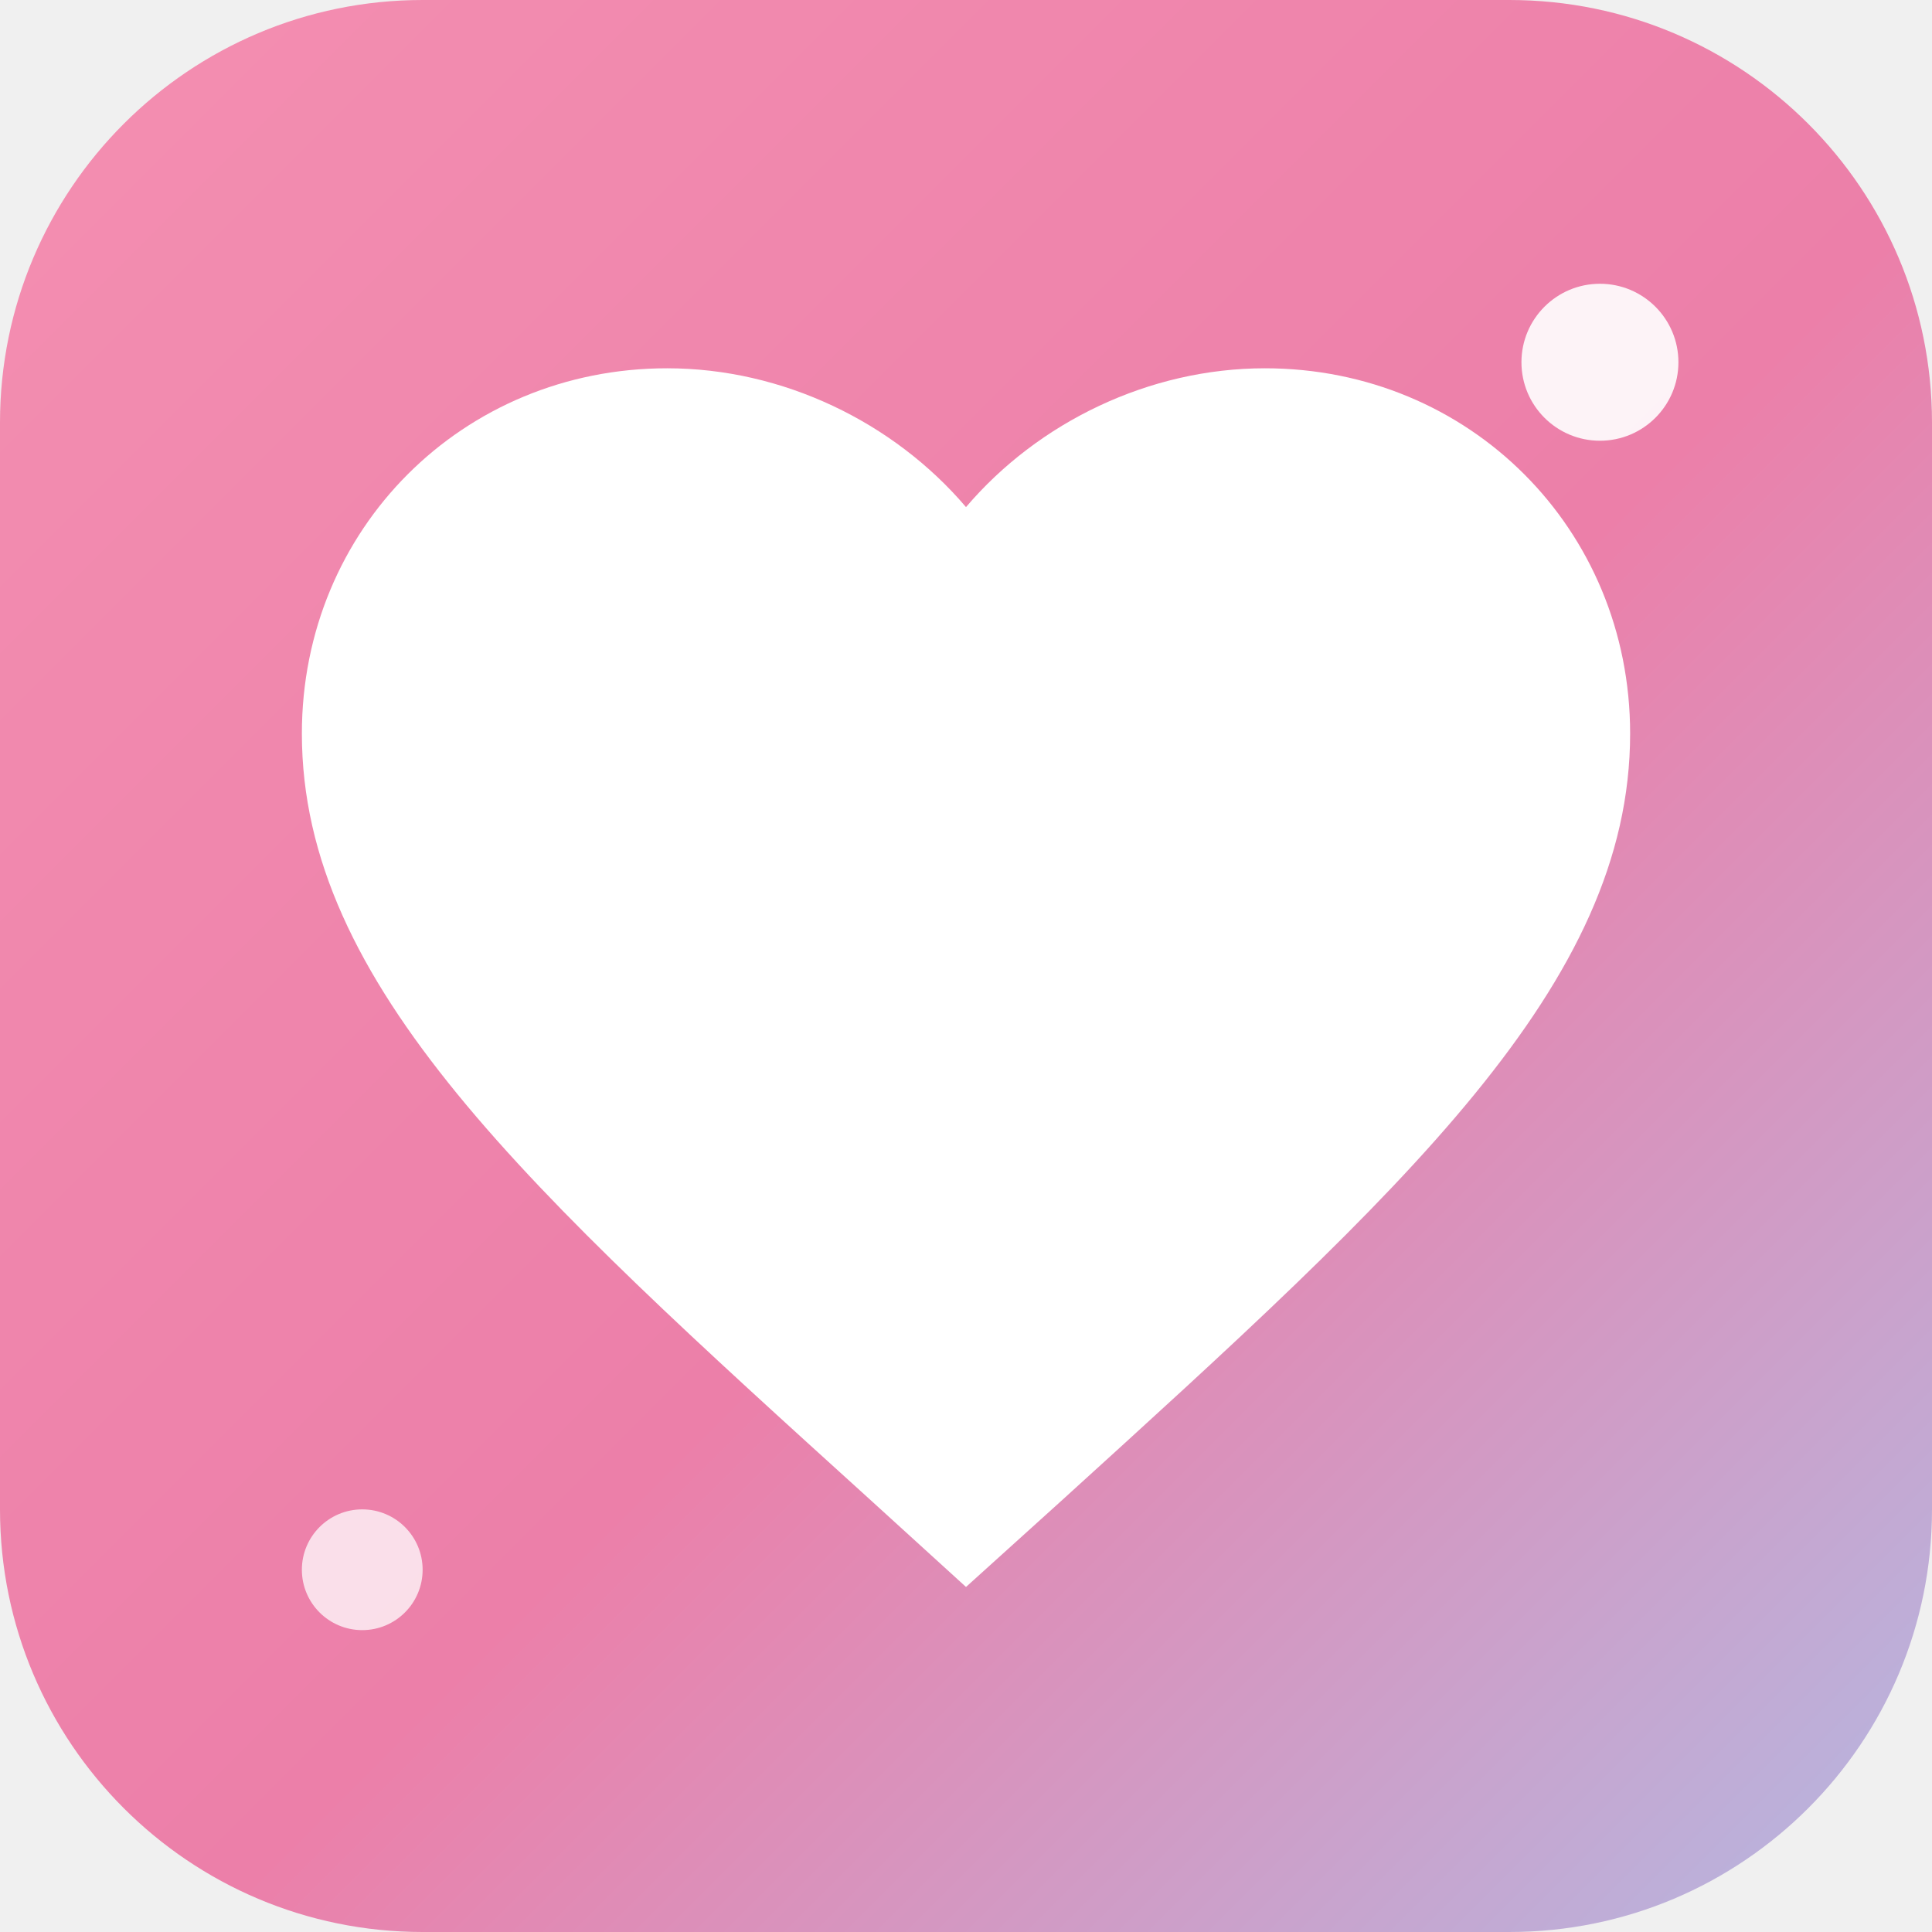
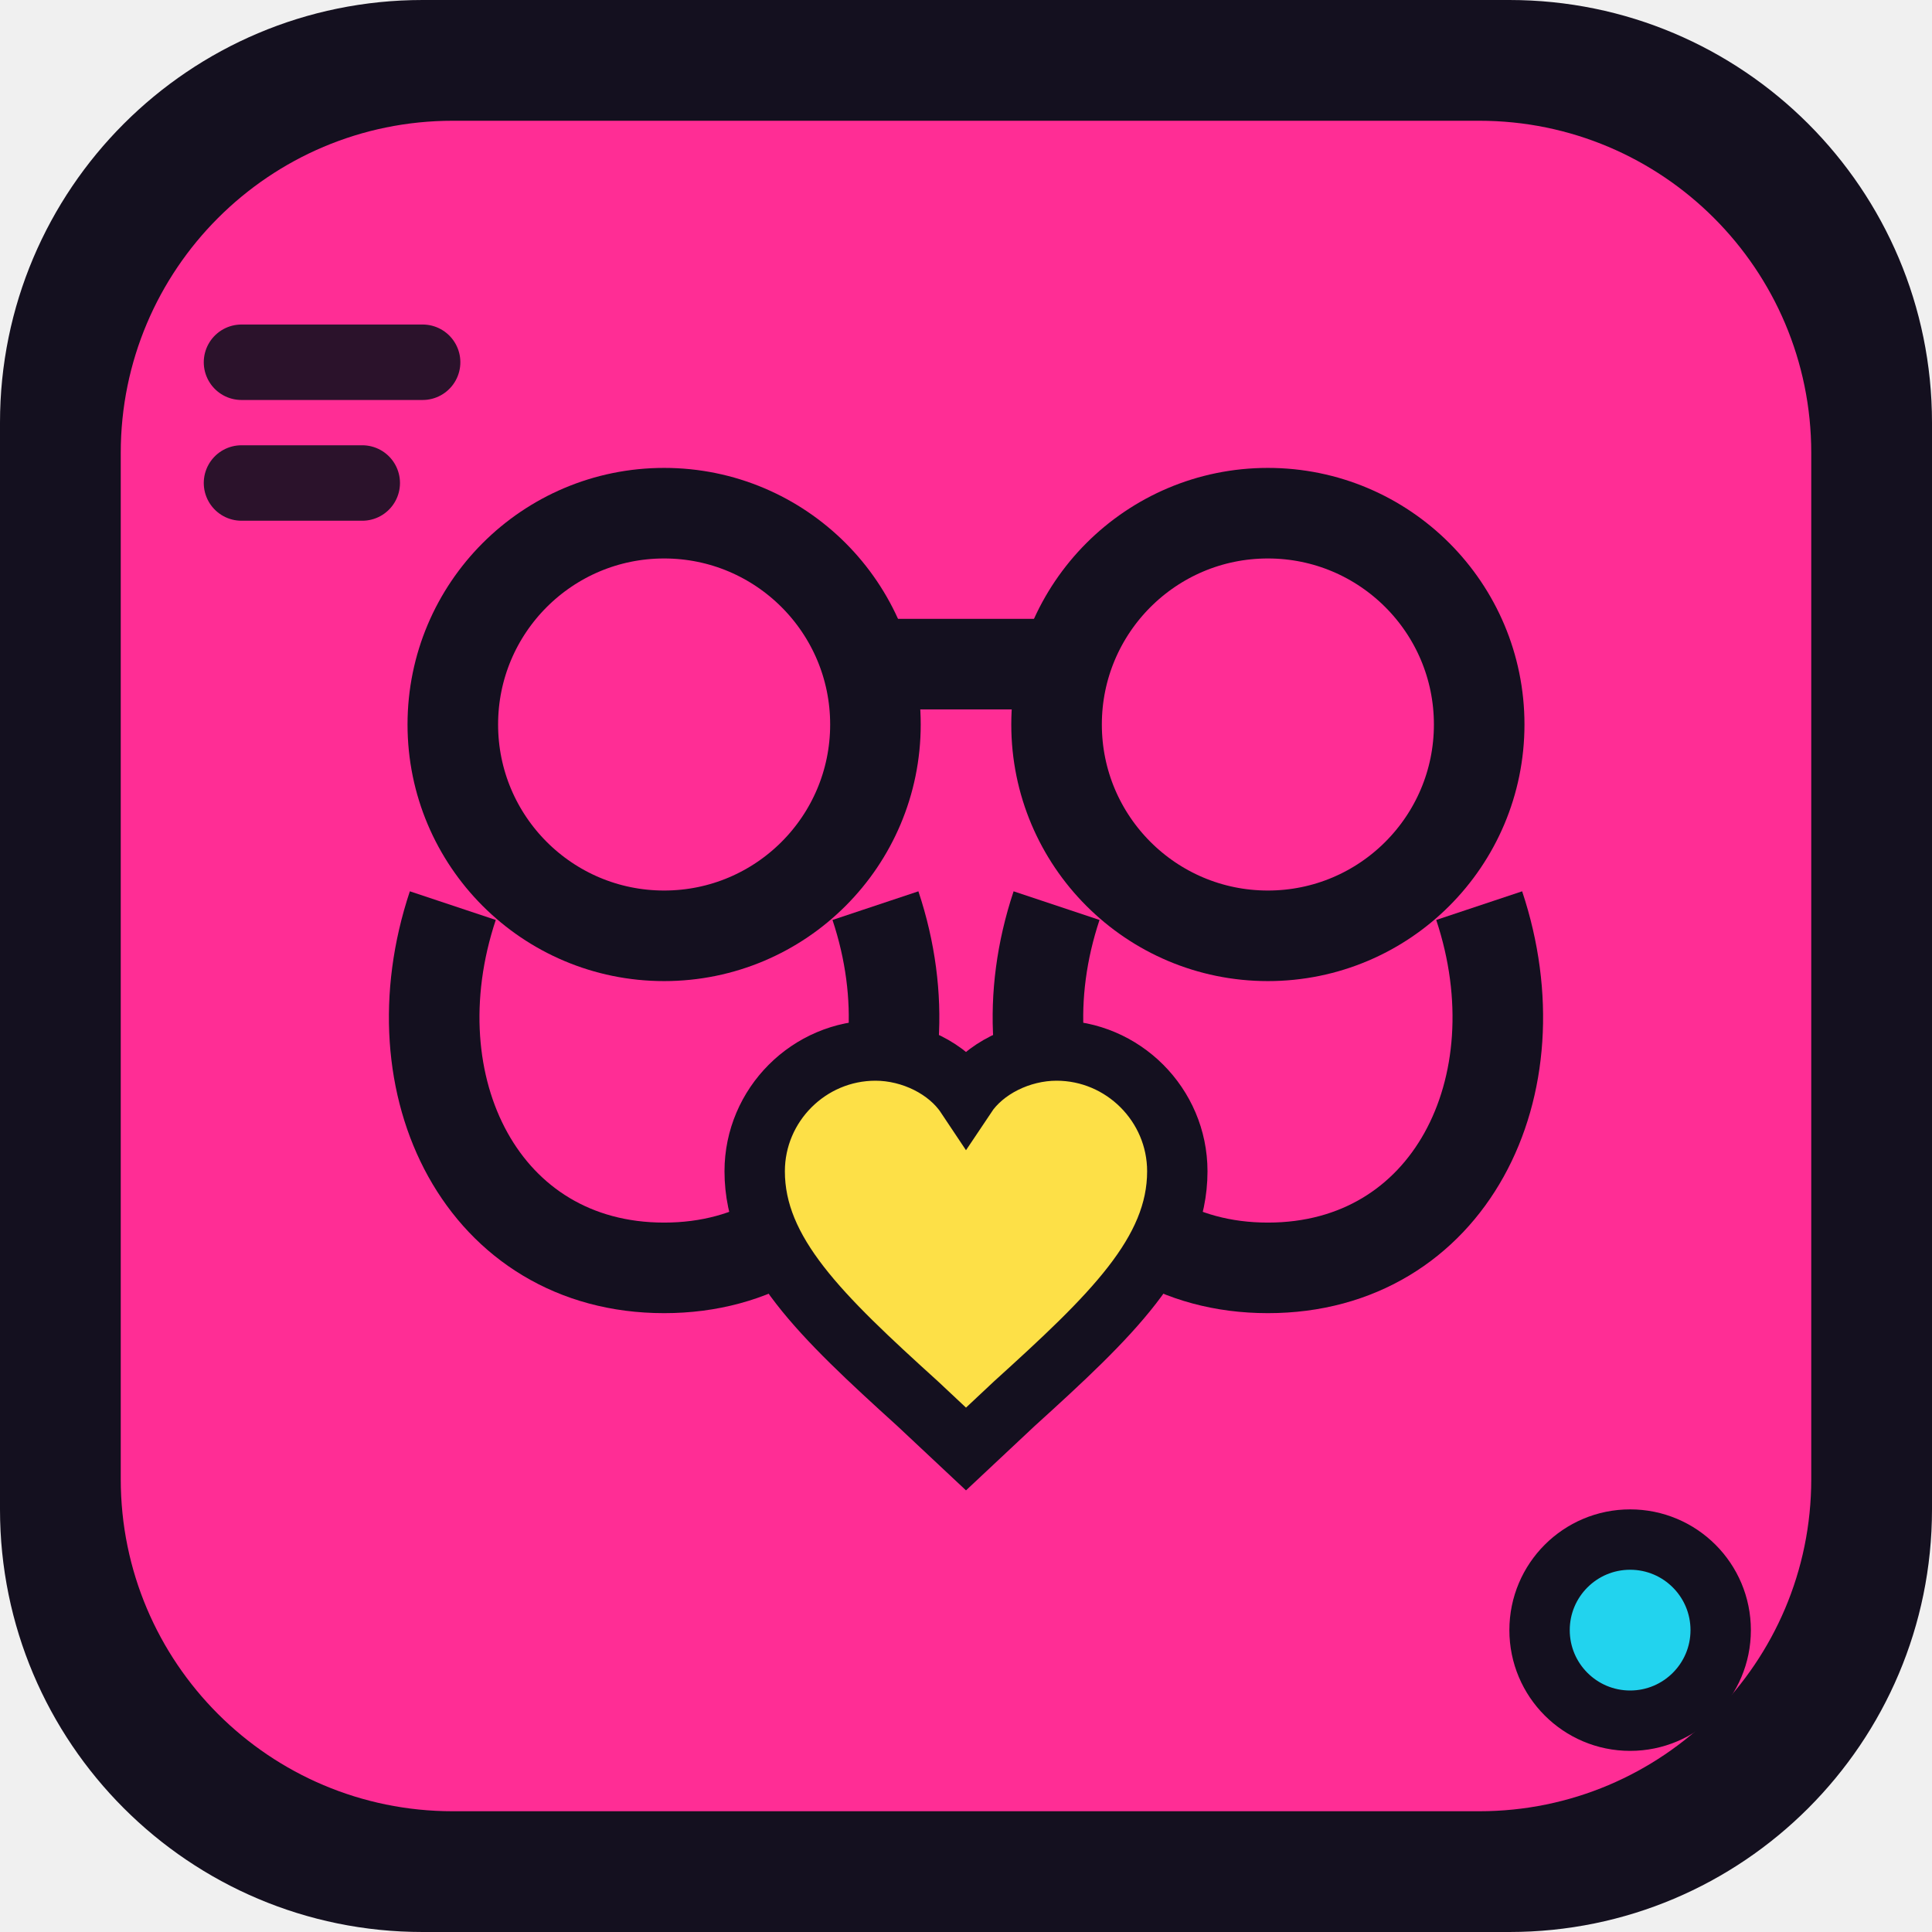
- <svg xmlns="http://www.w3.org/2000/svg" viewBox="0 0 64 64" role="img" aria-label="Putri Karina birthday wishes">
-   <defs>
-     <linearGradient id="bg" x1="0" y1="0" x2="1" y2="1">
-       <stop offset="0%" stop-color="#f48fb1" />
-       <stop offset="55%" stop-color="#ec7fa9" />
-       <stop offset="100%" stop-color="#b3b9e3" />
-     </linearGradient>
-   </defs>
-   <rect width="64" height="64" rx="14" fill="url(#bg)" />
-   <g transform="translate(5.6 5.6) scale(2.2)">
-     <path d="M12 21.35l-1.45-1.32C5.4 15.36 2 12.28 2 8.5 2 5.42 4.42 3 7.5 3c1.74 0 3.41.81 4.5 2.09C13.09 3.81 14.76 3 16.5 3 19.58 3 22 5.42 22 8.5c0 3.78-3.4 6.86-8.55 11.54L12 21.35z" fill="#ffffff" />
+ <svg xmlns="http://www.w3.org/2000/svg" viewBox="0 0 64 64" role="img" aria-label="Putri Karina birthday brainrot">
+   <rect width="64" height="64" rx="14" fill="#14101f" />
+   <rect x="4" y="4" width="56" height="56" rx="11" fill="#ff2d95" />
+   <g stroke="#14101f" stroke-width="3" fill="none">
+     <circle cx="22" cy="24" r="7" />
+     <path d="M15 30c-2 6 1 12 7 12s9-6 7-12" />
+     <circle cx="42" cy="24" r="7" />
+     <path d="M35 30c-2 6 1 12 7 12s9-6 7-12" />
+     <path d="M28 22h8" />
  </g>
-   <circle cx="53" cy="12" r="2.6" fill="#ffffff" opacity="0.9" />
-   <circle cx="12" cy="52" r="2" fill="#ffffff" opacity="0.75" />
+   <path d="M32 48l-1.6-1.5c-3.2-2.9-5.4-5-5.4-7.7 0-2.2 1.8-4 4-4 1.2 0 2.4.6 3 1.5.6-.9 1.8-1.5 3-1.5 2.2 0 4 1.8 4 4 0 2.7-2.2 4.8-5.4 7.7z" fill="#fde047" stroke="#14101f" stroke-width="2" />
+   <g stroke="#14101f" stroke-width="2.5" stroke-linecap="round">
+     <path d="M8 12h6M8 16h4" opacity="0.9" />
+   </g>
+   <circle cx="54" cy="54" r="3" fill="#22d3ee" stroke="#14101f" stroke-width="2" />
</svg>
